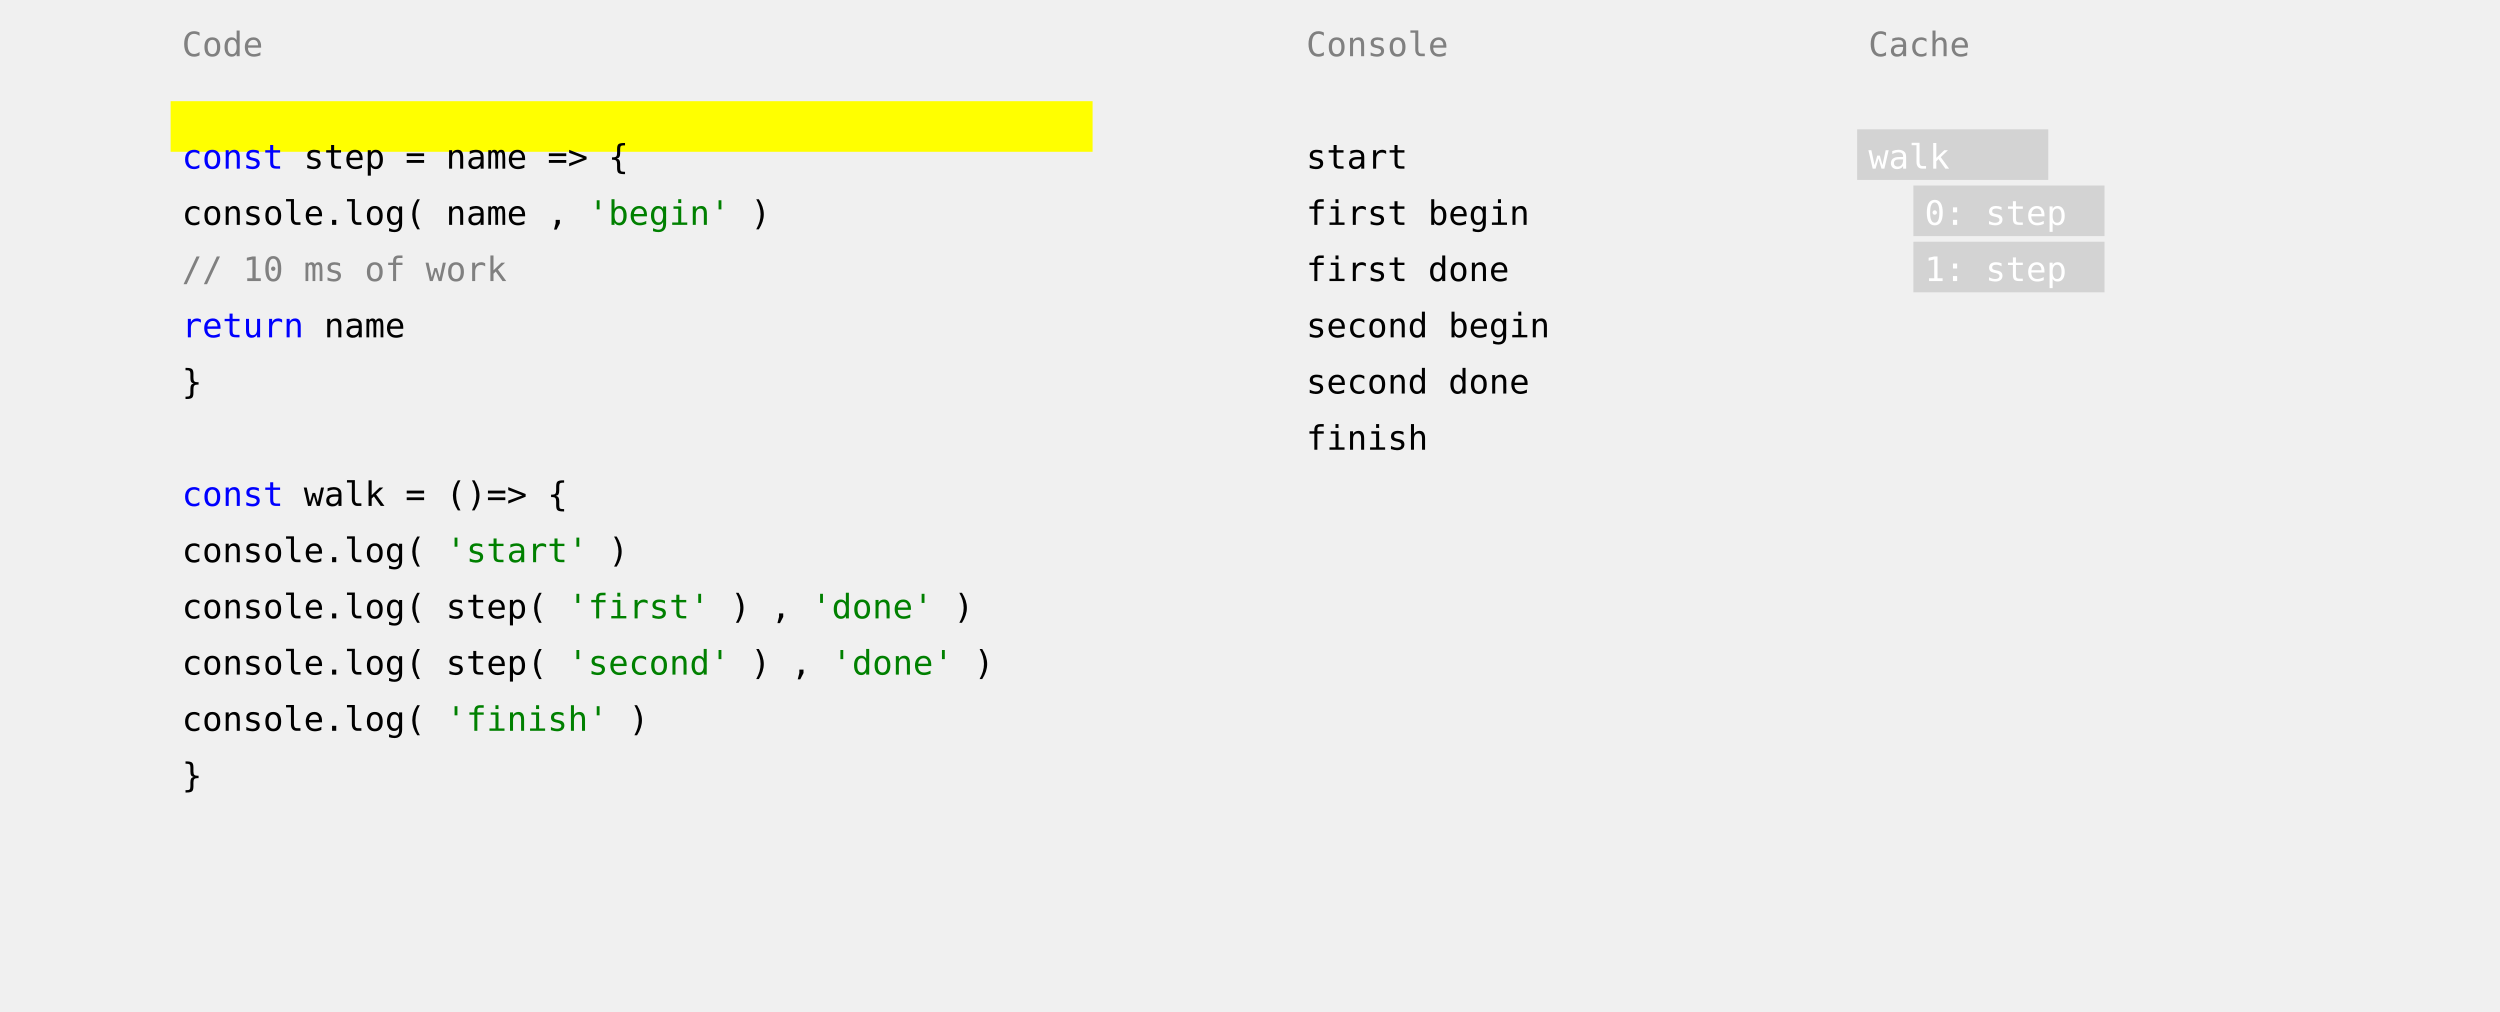
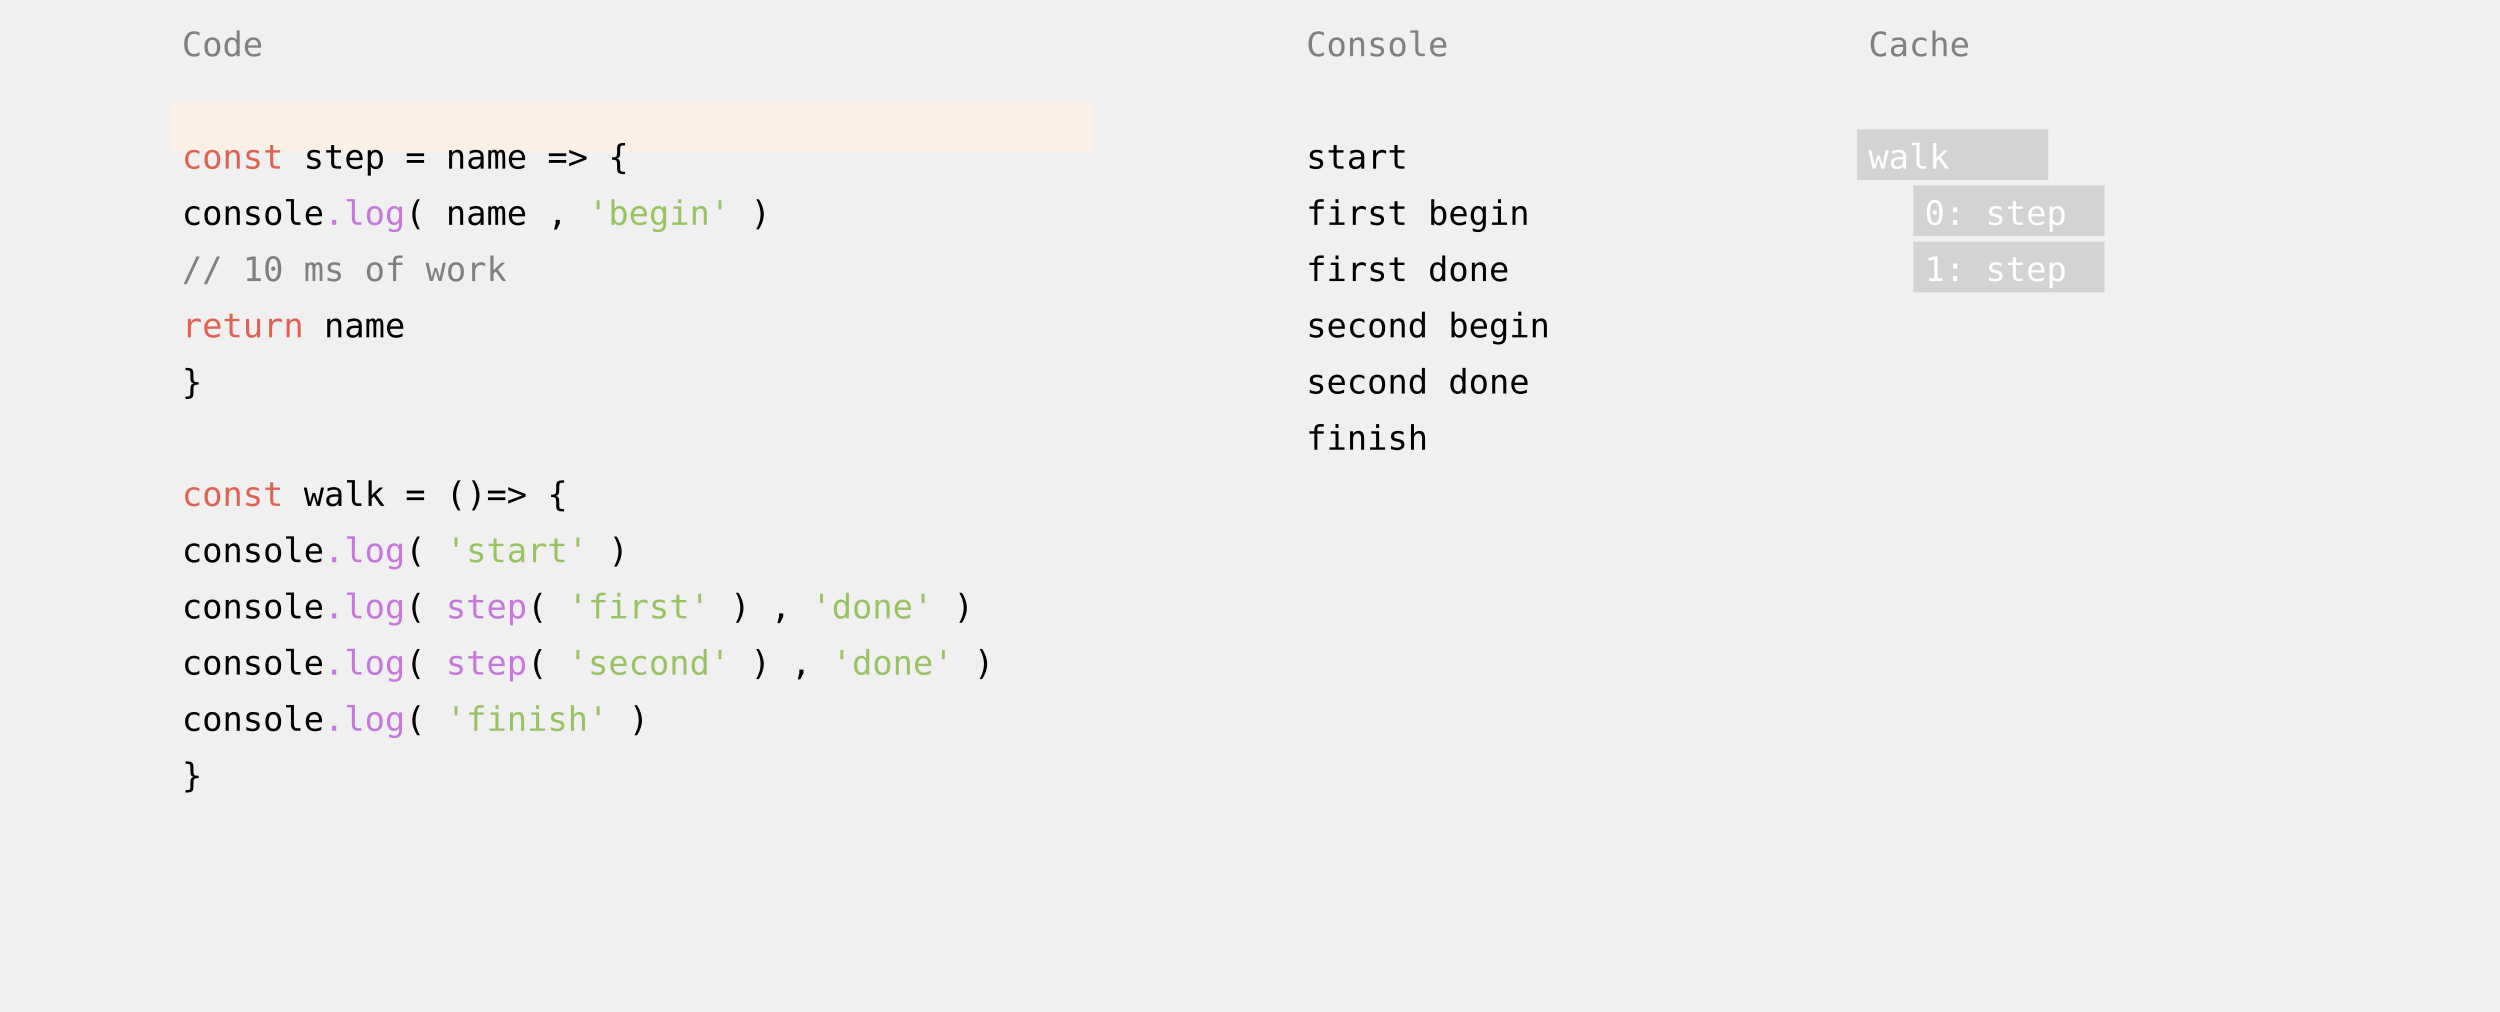
<svg xmlns="http://www.w3.org/2000/svg" width="840" height="340" viewBox="0 -40 840 360">
  <style>
	* {
		white-space: pre;
		font-family: monospace;
	}

	.header {
		fill: gray;
	}

	.cache rect {
		fill: lightgray;
		stroke: lightgray;
		stroke-width: 8px;
	}

	.cache rect.l {
		fill: steelblue;
		stroke: steelblue;
	}

	.cache text {
		fill: white;
	}

	.row {
- 		fill: yellow;
- 		stroke: yellow;
+ 		fill: linen;
+ 		stroke: linen;
		stroke-width: 8px;
	}

	.token {
- 		fill: blue;
+ 		fill: #E06252;
	}

	.string {
- 		fill: green;
+ 		fill: #98C363;
	}

	.comment {
		fill: gray;
+ 	}
+ 
+ 	.func {
+ 		fill: #C678DD;
+ 	}
+ 
+ 	.glob {
+ 		fill: #61AFEF
	}

	.bad {
		fill: red;
	}

</style>
  <text class="header" x="40" y="-20">Code</text>
  <rect class="row" x="40" width="320" height="10">
    <animate values="130;150;170;10;30;70;170;190;10;30;70;190;210;230;230" attributeName="y" dur="15s" calcMode="discrete" repeatCount="indefinite" />
  </rect>
  <text x="40" y="20">
    <tspan class="token">const</tspan> step = name =&gt; {</text>
-   <text x="40" y="40">    console.log( name , <tspan class="string">'begin'</tspan> )</text>
+   <text x="40" y="40">    console<tspan class="func">.log</tspan>( name , <tspan class="string">'begin'</tspan> )</text>
  <text x="40" y="60">
    <tspan class="comment">// 10 ms of work</tspan>
  </text>
  <text x="40" y="80">
    <tspan class="token">return</tspan> name</text>
  <text x="40" y="100">}</text>
  <text x="40" y="140">
    <tspan class="token">const</tspan> walk = ()=&gt; {</text>
-   <text x="40" y="160">    console.log( <tspan class="string">'start'</tspan> )</text>
-   <text x="40" y="180">    console.log( step( <tspan class="string">'first'</tspan> ) , <tspan class="string">'done'</tspan> )</text>
-   <text x="40" y="200">    console.log( step( <tspan class="string">'second'</tspan> ) , <tspan class="string">'done'</tspan> )</text>
-   <text x="40" y="220">    console.log( <tspan class="string">'finish'</tspan> )</text>
+   <text x="40" y="160">    console<tspan class="func">.log</tspan>( <tspan class="string">'start'</tspan> )</text>
+   <text x="40" y="180">    console<tspan class="func">.log</tspan>( <tspan class="func">step</tspan>( <tspan class="string">'first'</tspan> ) , <tspan class="string">'done'</tspan> )</text>
+   <text x="40" y="200">    console<tspan class="func">.log</tspan>( <tspan class="func">step</tspan>( <tspan class="string">'second'</tspan> ) , <tspan class="string">'done'</tspan> )</text>
+   <text x="40" y="220">    console<tspan class="func">.log</tspan>( <tspan class="string">'finish'</tspan> )</text>
  <text x="40" y="240">}</text>
  <text class="header" x="440" y="-20">Console</text>
  <rect class="row" x="440" y="10" width="100" height="0">
    <animate values="0;10;10;10;30;30;50;50;50;70;70;90;110;110;110" attributeName="height" dur="15s" calcMode="discrete" repeatCount="indefinite" />
  </rect>
  <text x="440" y="20">start</text>
  <text x="440" y="40">first begin</text>
  <text x="440" y="60">first done</text>
  <text x="440" y="80">second begin</text>
  <text x="440" y="100">second done</text>
  <text x="440" y="120">finish</text>
  <text class="header" x="640" y="-20">Cache</text>
  <g class="cache">
    <rect x="640" y="10" width="60" height="10" />
    <text x="640" y="20">walk</text>
  </g>
  <g class="cache">
    <rect x="660" y="30" width="60" height="10">
		</rect>
    <text x="660" y="40">0: step</text>
  </g>
  <g class="cache">
    <rect x="660" y="50" width="60" height="10">
		</rect>
    <text x="660" y="60">1: step</text>
  </g>
</svg>
